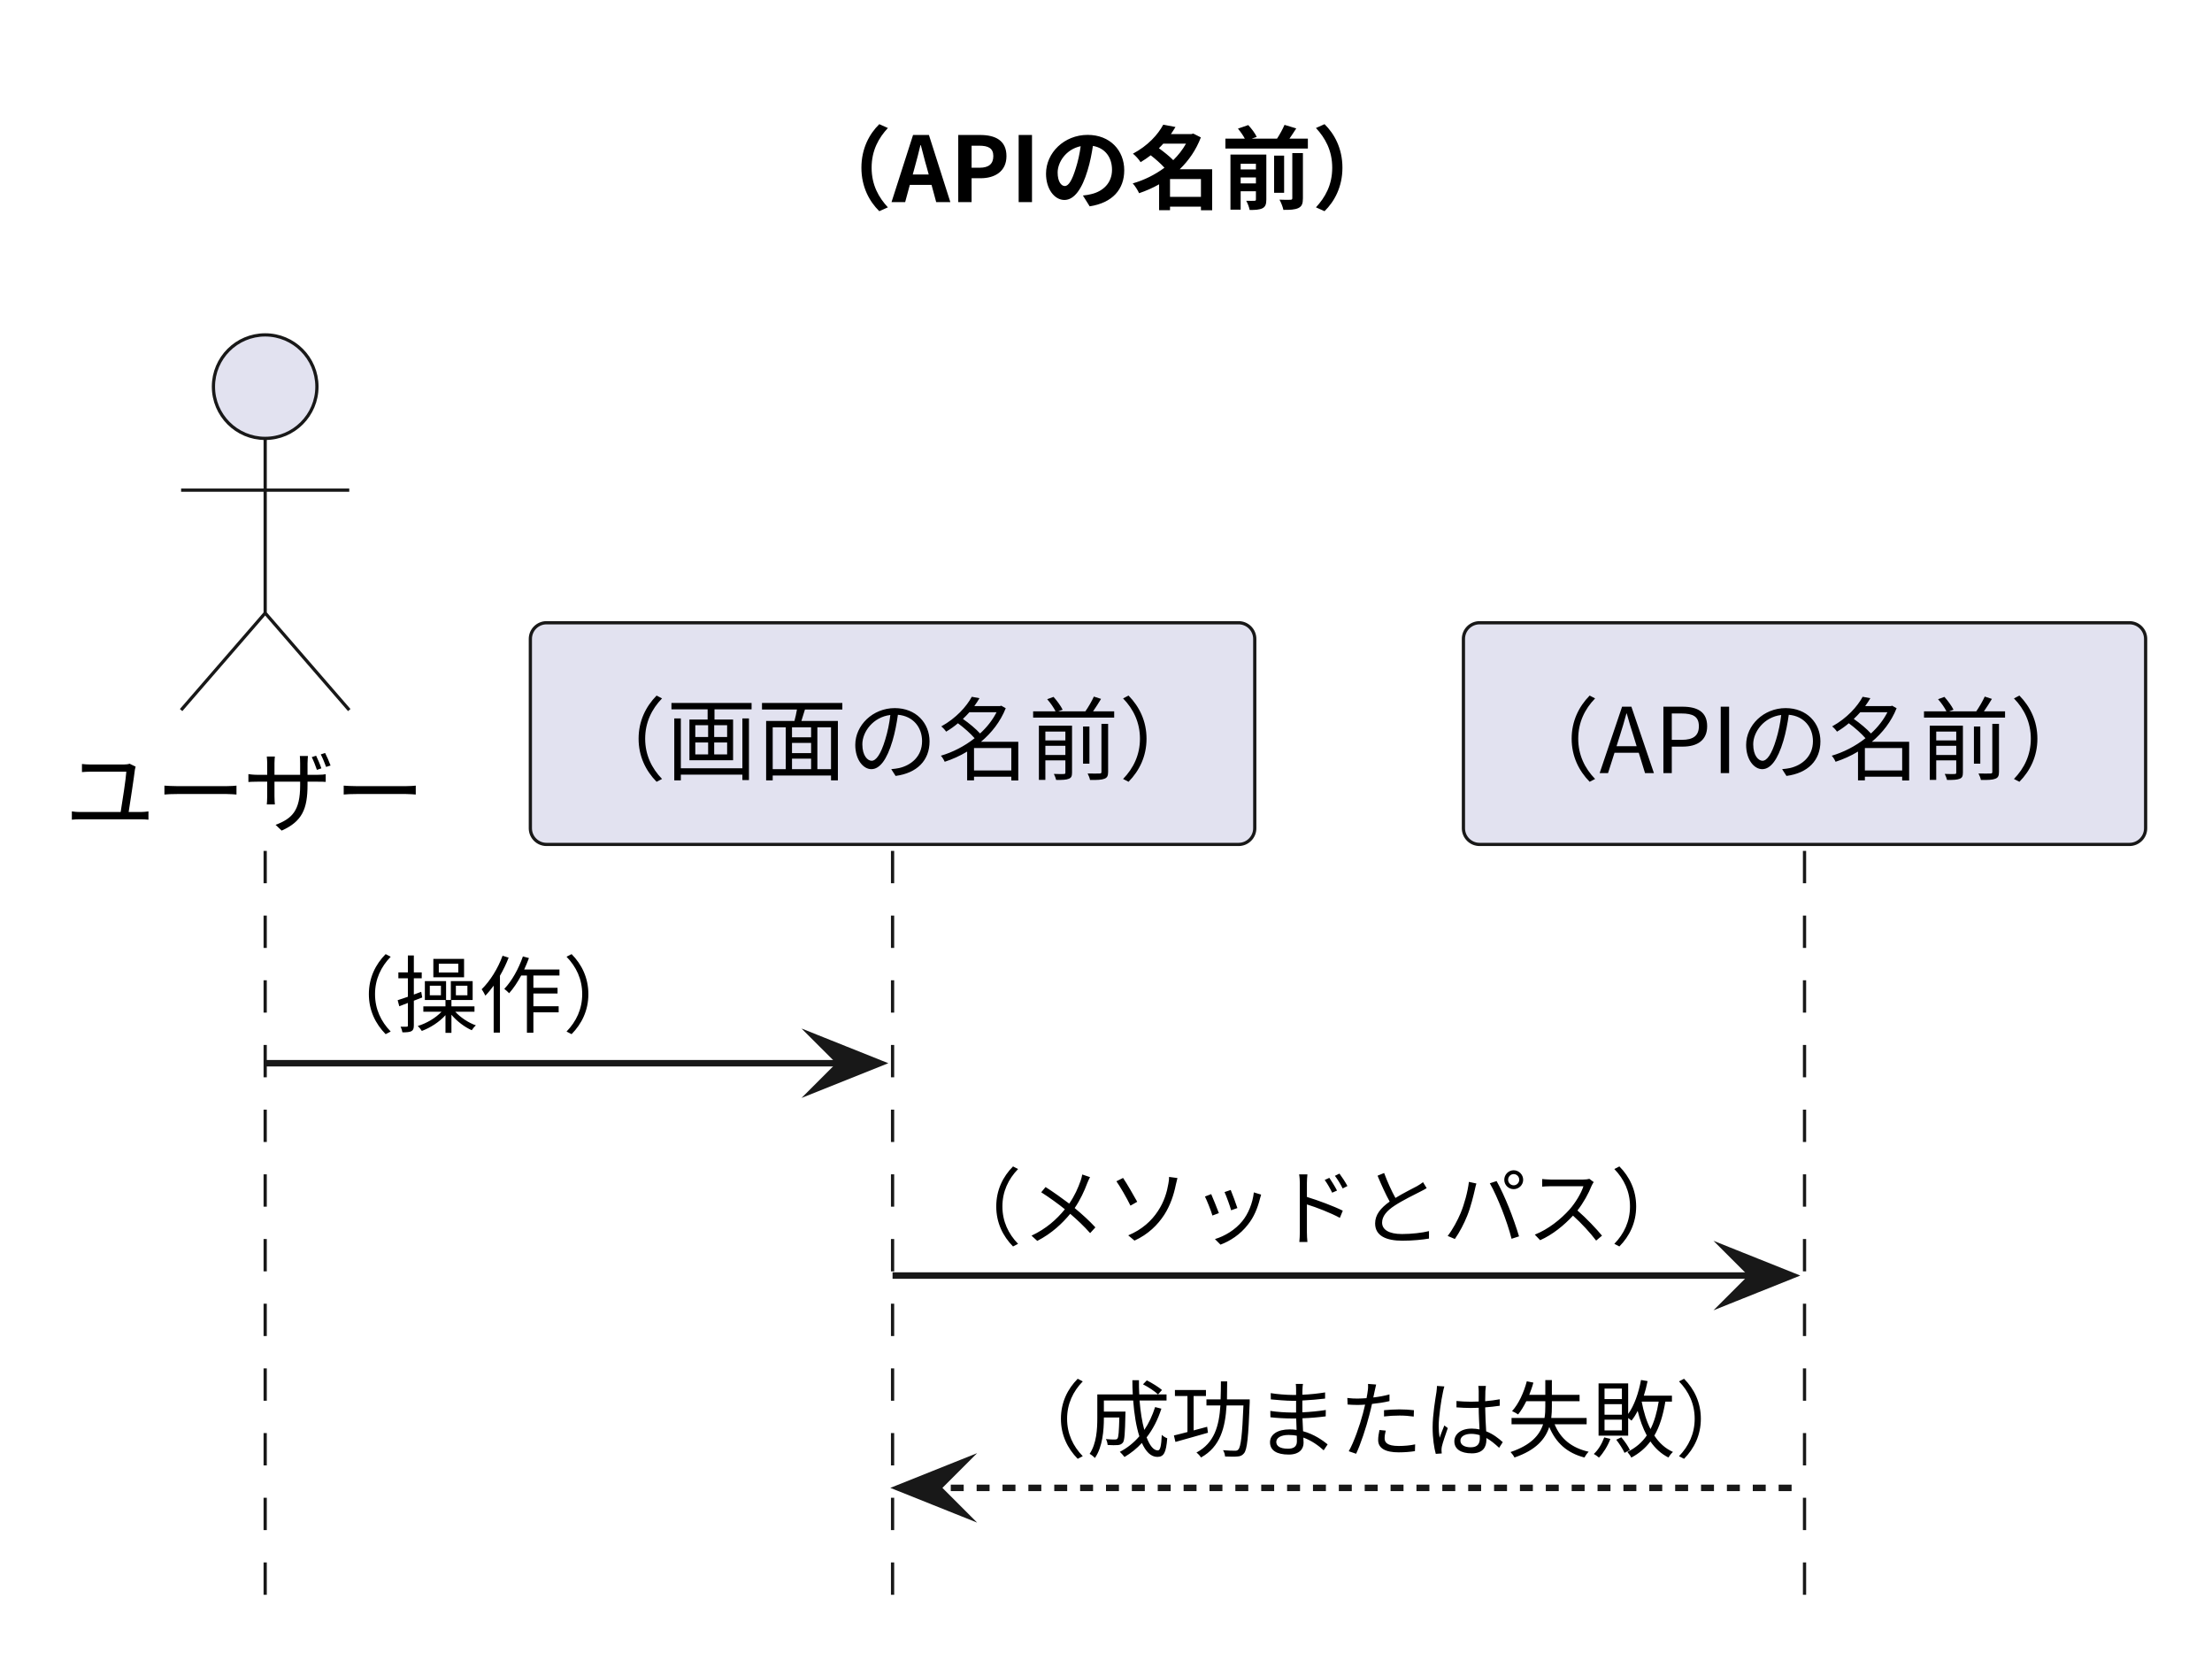
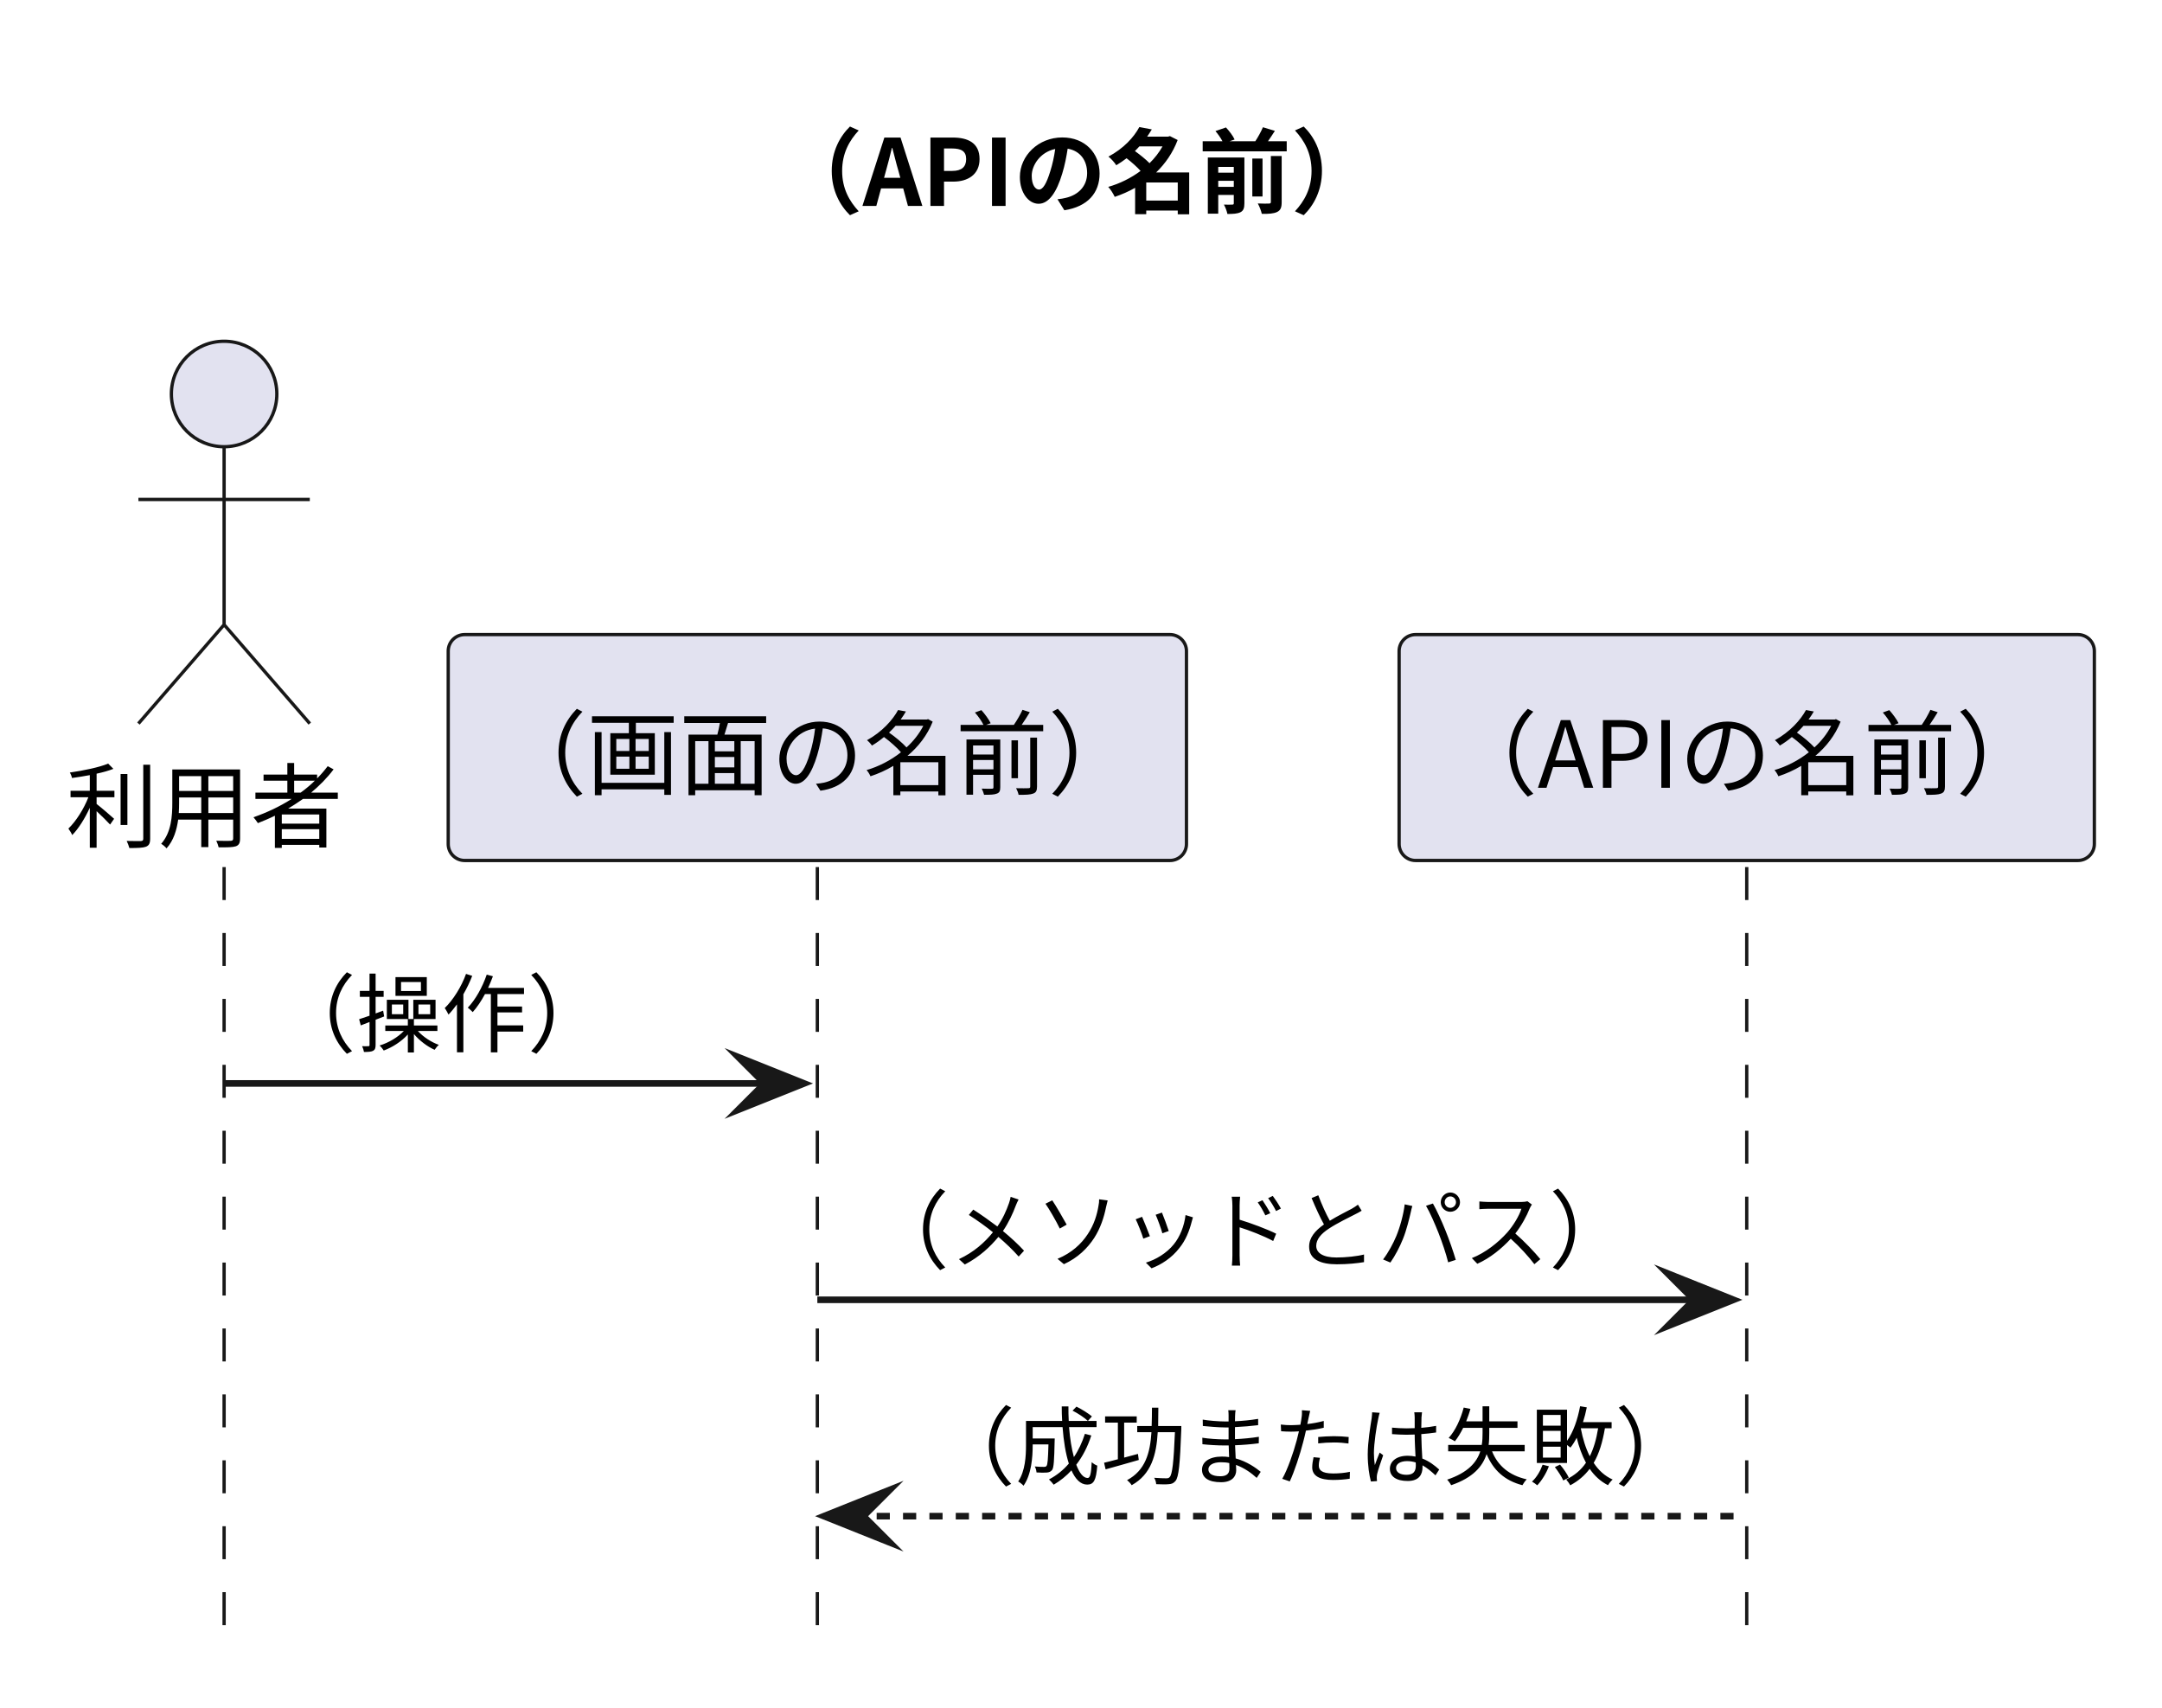
- <svg xmlns="http://www.w3.org/2000/svg" version="1.1" data-diagram-type="SEQUENCE" style="width:342px;height:259px;background:#FFFFFF;" width="342px" height="259px" viewBox="0 0 342 259" zoomAndPan="magnify" preserveAspectRatio="none" contentStyleType="text/css">
+ <svg xmlns="http://www.w3.org/2000/svg" version="1.1" data-diagram-type="SEQUENCE" style="width:328px;height:259px;background:#FFFFFF;" width="328px" height="259px" viewBox="0 0 328 259" zoomAndPan="magnify" preserveAspectRatio="none" contentStyleType="text/css">
  <defs />
  <g font-family="sans-serif" lengthAdjust="spacing">
    <g class="title" data-source-line="6">
-       <text x="123.903" y="31.24" fill="#000" font-size="14" textLength="92.932" font-weight="700" font-family="'Noto Sans CJK JP'">（APIの名前）</text>
+       <text x="116.903" y="31.24" fill="#000" font-size="14" textLength="92.932" font-weight="700" font-family="'Noto Sans CJK JP'">（APIの名前）</text>
    </g>
    <g class="participant-lifeline" data-qualified-name="User" data-entity-uid="part1" id="part1-lifeline" data-source-line="8">
      <g>
-         <rect x="37.5" y="131.544" width="8" height="116.472" fill="#000" fill-opacity="0" />
-         <line x1="41" y1="131.544" x2="41" y2="248.016" style="stroke:#181818;stroke-width:0.5;stroke-dasharray:5,5;" />
+         <rect x="30.5" y="131.544" width="8" height="116.472" fill="#000" fill-opacity="0" />
+         <line x1="34" y1="131.544" x2="34" y2="248.016" style="stroke:#181818;stroke-width:0.5;stroke-dasharray:5,5;" />
      </g>
    </g>
    <g class="participant-lifeline" data-qualified-name="Screen" data-entity-uid="part2" id="part2-lifeline" data-source-line="9">
      <g>
-         <rect x="134.5" y="131.544" width="8" height="116.472" fill="#000" fill-opacity="0" />
-         <line x1="138" y1="131.544" x2="138" y2="248.016" style="stroke:#181818;stroke-width:0.5;stroke-dasharray:5,5;" />
+         <rect x="120.5" y="131.544" width="8" height="116.472" fill="#000" fill-opacity="0" />
+         <line x1="124" y1="131.544" x2="124" y2="248.016" style="stroke:#181818;stroke-width:0.5;stroke-dasharray:5,5;" />
      </g>
    </g>
    <g class="participant-lifeline" data-qualified-name="API" data-entity-uid="part3" id="part3-lifeline" data-source-line="10">
      <g>
-         <rect x="275.5" y="131.544" width="8" height="116.472" fill="#000" fill-opacity="0" />
-         <line x1="279" y1="131.544" x2="279" y2="248.016" style="stroke:#181818;stroke-width:0.5;stroke-dasharray:5,5;" />
+         <rect x="261.5" y="131.544" width="8" height="116.472" fill="#000" fill-opacity="0" />
+         <line x1="265" y1="131.544" x2="265" y2="248.016" style="stroke:#181818;stroke-width:0.5;stroke-dasharray:5,5;" />
      </g>
    </g>
    <g class="participant participant-head" data-qualified-name="User" data-entity-uid="part1" id="part1-head" data-source-line="8">
-       <text x="10" y="127.512" fill="#000" font-size="14" textLength="56" font-family="'Noto Sans CJK JP'">ユーザー</text>
-       <ellipse cx="41" cy="59.772" rx="8" ry="8" fill="#E2E2F0" style="stroke:#181818;stroke-width:0.5;" />
-       <path d="M41,67.772 L41,94.772 M28,75.772 L54,75.772 M41,94.772 L28,109.772 M41,94.772 L54,109.772" style="stroke:#181818;stroke-width:0.5;" fill="none" />
+       <text x="10" y="127.512" fill="#000" font-size="14" textLength="42" font-family="'Noto Sans CJK JP'">利用者</text>
+       <ellipse cx="34" cy="59.772" rx="8" ry="8" fill="#E2E2F0" style="stroke:#181818;stroke-width:0.5;" />
+       <path d="M34,67.772 L34,94.772 M21,75.772 L47,75.772 M34,94.772 L21,109.772 M34,94.772 L47,109.772" style="stroke:#181818;stroke-width:0.5;" fill="none" />
    </g>
    <g class="participant participant-head" data-qualified-name="Screen" data-entity-uid="part2" id="part2-head" data-source-line="9">
-       <rect x="82" y="96.272" width="112" height="34.272" fill="#E2E2F0" style="stroke:#181818;stroke-width:0.5;" rx="2.5" ry="2.5" />
-       <text x="89" y="119.512" fill="#000" font-size="14" textLength="98" font-family="'Noto Sans CJK JP'">（画面の名前）</text>
+       <rect x="68" y="96.272" width="112" height="34.272" fill="#E2E2F0" style="stroke:#181818;stroke-width:0.5;" rx="2.5" ry="2.5" />
+       <text x="75" y="119.512" fill="#000" font-size="14" textLength="98" font-family="'Noto Sans CJK JP'">（画面の名前）</text>
    </g>
    <g class="participant participant-head" data-qualified-name="API" data-entity-uid="part3" id="part3-head" data-source-line="10">
-       <rect x="226.262" y="96.272" width="105.476" height="34.272" fill="#E2E2F0" style="stroke:#181818;stroke-width:0.5;" rx="2.5" ry="2.5" />
-       <text x="233.262" y="119.512" fill="#000" font-size="14" textLength="91.476" font-family="'Noto Sans CJK JP'">（APIの名前）</text>
+       <rect x="212.262" y="96.272" width="105.476" height="34.272" fill="#E2E2F0" style="stroke:#181818;stroke-width:0.5;" rx="2.5" ry="2.5" />
+       <text x="219.262" y="119.512" fill="#000" font-size="14" textLength="91.476" font-family="'Noto Sans CJK JP'">（APIの名前）</text>
    </g>
    <g class="message" data-entity-1="part1" data-entity-2="part2" id="msg1" data-source-line="12">
-       <polygon points="126,160.368,136,164.368,126,168.368,130,164.368" fill="#181818" style="stroke:#181818;stroke-width:1;stroke-linejoin:miter;stroke-miterlimit:10;" />
-       <line x1="41" y1="164.368" x2="132" y2="164.368" style="stroke:#181818;stroke-width:1;" />
-       <text x="48" y="158.624" fill="#000" font-size="13" textLength="52" font-family="'Noto Sans CJK JP'">（操作）</text>
+       <polygon points="112,160.368,122,164.368,112,168.368,116,164.368" fill="#181818" style="stroke:#181818;stroke-width:1;stroke-linejoin:miter;stroke-miterlimit:10;" />
+       <line x1="34" y1="164.368" x2="118" y2="164.368" style="stroke:#181818;stroke-width:1;" />
+       <text x="41" y="158.624" fill="#000" font-size="13" textLength="52" font-family="'Noto Sans CJK JP'">（操作）</text>
    </g>
    <g class="message" data-entity-1="part2" data-entity-2="part3" id="msg2" data-source-line="13">
-       <polygon points="267,193.192,277,197.192,267,201.192,271,197.192" fill="#181818" style="stroke:#181818;stroke-width:1;stroke-linejoin:miter;stroke-miterlimit:10;" />
-       <line x1="138" y1="197.192" x2="273" y2="197.192" style="stroke:#181818;stroke-width:1;" />
-       <text x="145" y="191.448" fill="#000" font-size="13" textLength="117" font-family="'Noto Sans CJK JP'">（メソッドとパス）</text>
+       <polygon points="253,193.192,263,197.192,253,201.192,257,197.192" fill="#181818" style="stroke:#181818;stroke-width:1;stroke-linejoin:miter;stroke-miterlimit:10;" />
+       <line x1="124" y1="197.192" x2="259" y2="197.192" style="stroke:#181818;stroke-width:1;" />
+       <text x="131" y="191.448" fill="#000" font-size="13" textLength="117" font-family="'Noto Sans CJK JP'">（メソッドとパス）</text>
    </g>
    <g class="message" data-entity-1="part3" data-entity-2="part2" id="msg3" data-source-line="14">
-       <polygon points="149,226.016,139,230.016,149,234.016,145,230.016" fill="#181818" style="stroke:#181818;stroke-width:1;stroke-linejoin:miter;stroke-miterlimit:10;" />
-       <line x1="143" y1="230.016" x2="278" y2="230.016" style="stroke:#181818;stroke-width:1;stroke-dasharray:2,2;" />
-       <text x="155" y="224.272" fill="#000" font-size="13" textLength="117" font-family="'Noto Sans CJK JP'">（成功または失敗）</text>
+       <polygon points="135,226.016,125,230.016,135,234.016,131,230.016" fill="#181818" style="stroke:#181818;stroke-width:1;stroke-linejoin:miter;stroke-miterlimit:10;" />
+       <line x1="129" y1="230.016" x2="264" y2="230.016" style="stroke:#181818;stroke-width:1;stroke-dasharray:2,2;" />
+       <text x="141" y="224.272" fill="#000" font-size="13" textLength="117" font-family="'Noto Sans CJK JP'">（成功または失敗）</text>
    </g>
  </g>
</svg>
